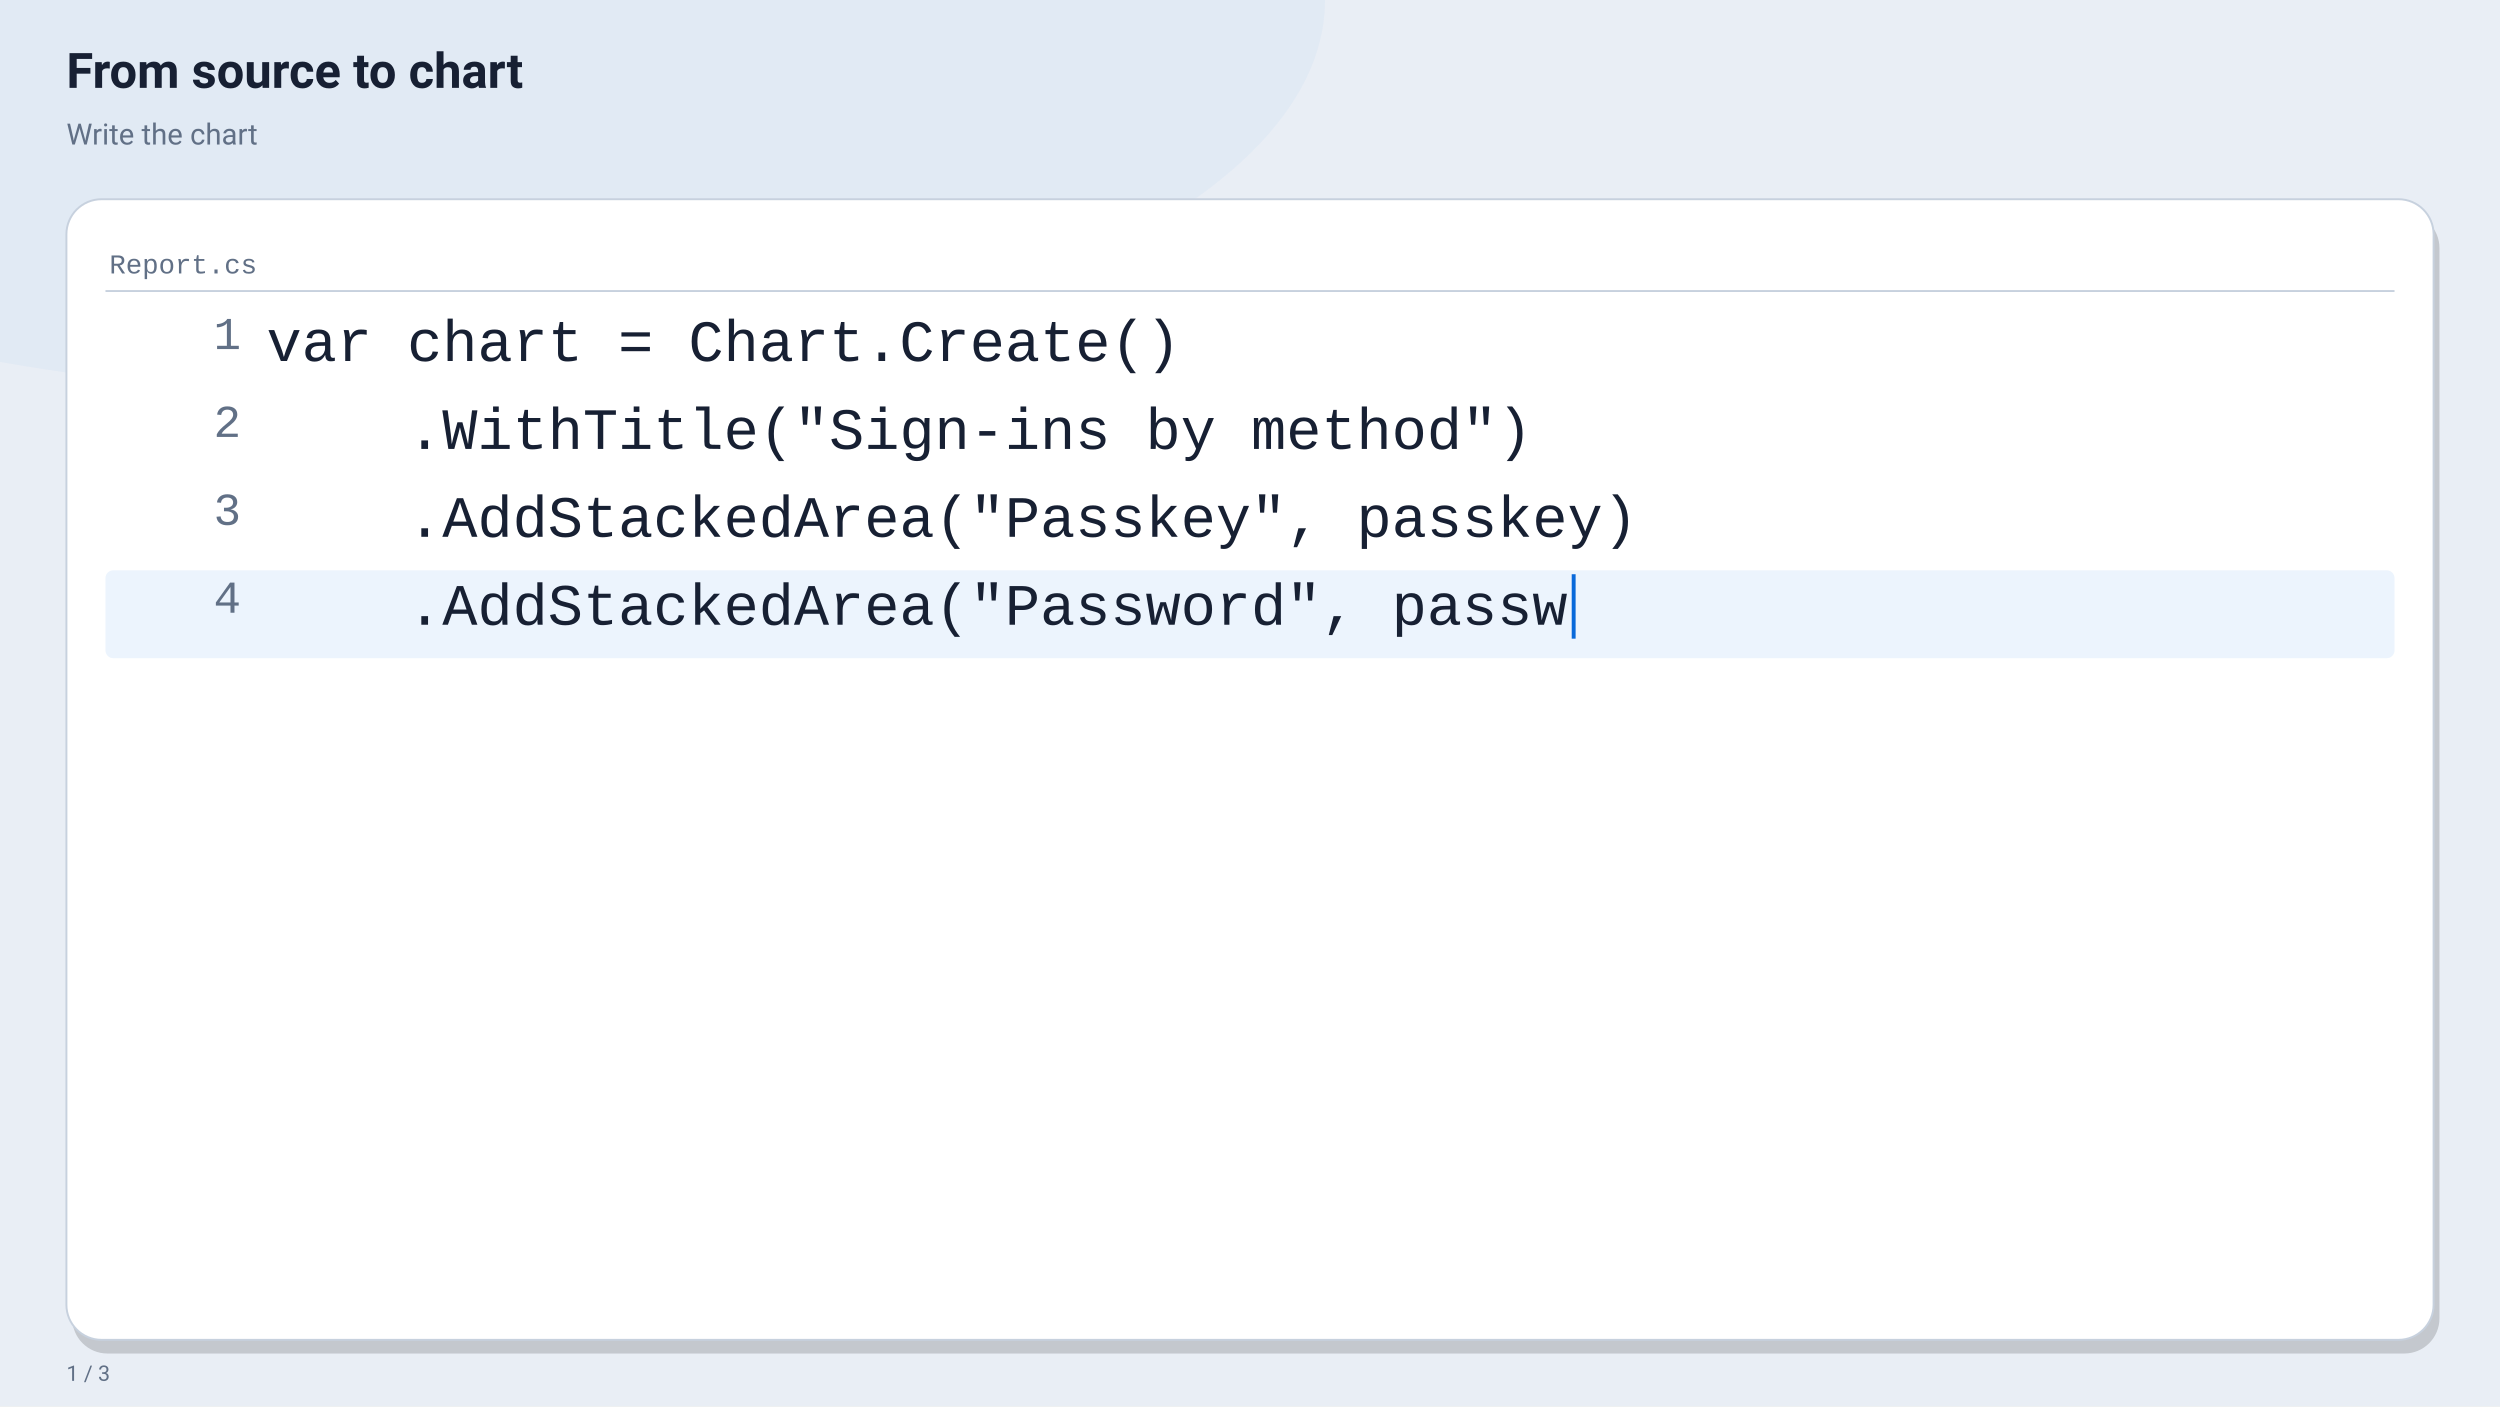
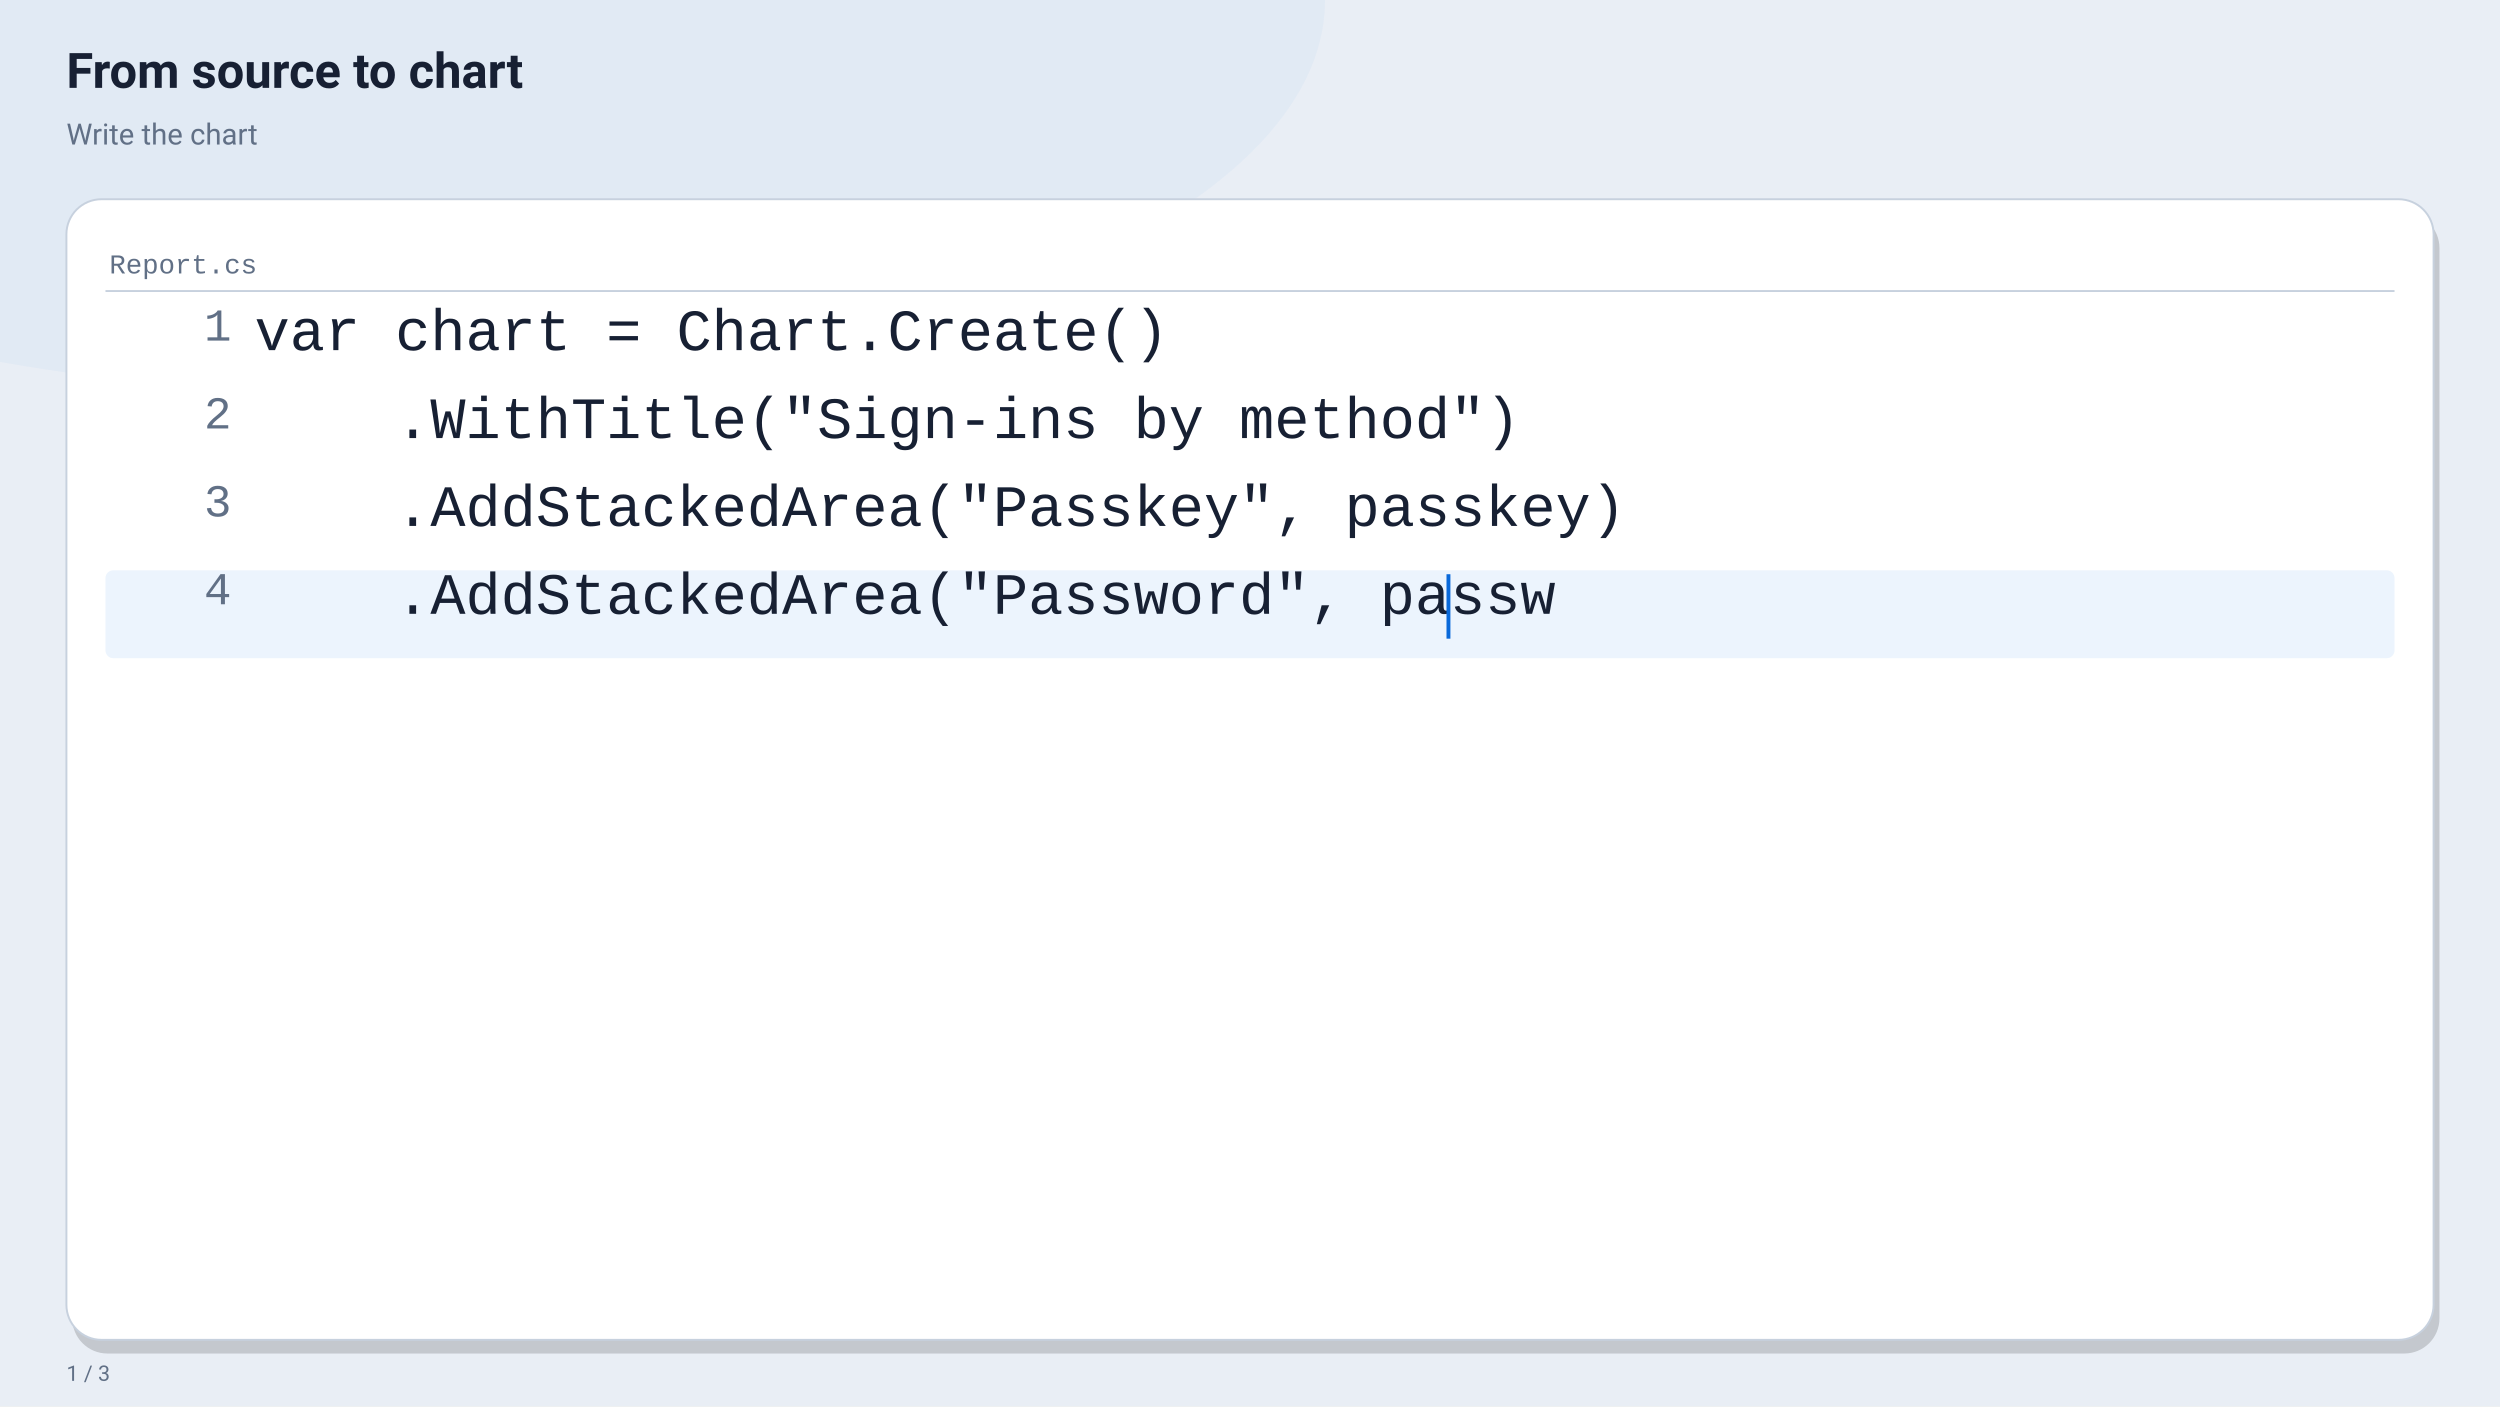
- <svg xmlns="http://www.w3.org/2000/svg" width="1280" height="720" viewBox="0 0 1280 720" stroke-linecap="round" stroke-linejoin="round" role="img" aria-label="From source to chart — Write the chart" aria-labelledby="cfx-v2-191a87a341005a5389b868b1546b4916b93f17925176d6e5770d4a1fdeadec9a-title" aria-describedby="cfx-v2-191a87a341005a5389b868b1546b4916b93f17925176d6e5770d4a1fdeadec9a-description">
+ <svg xmlns="http://www.w3.org/2000/svg" width="1280" height="720" viewBox="0 0 1280 720" stroke-linecap="round" stroke-linejoin="round" role="img" aria-label="From source to chart — Write the chart" aria-labelledby="cfx-v2-c30eee289acc2af9f0e28cb293fff9d93196a121bf69a2aa911c0a602f4f8b4d-title" aria-describedby="cfx-v2-c30eee289acc2af9f0e28cb293fff9d93196a121bf69a2aa911c0a602f4f8b4d-description">
  <defs>
-     <clipPath id="cfx-v2-191a87a341005a5389b868b1546b4916b93f17925176d6e5770d4a1fdeadec9a-clip-7" clipPathUnits="userSpaceOnUse">
+     <clipPath id="cfx-v2-c30eee289acc2af9f0e28cb293fff9d93196a121bf69a2aa911c0a602f4f8b4d-clip-7" clipPathUnits="userSpaceOnUse">
      <rect x="54" y="122" width="1172" height="544" />
    </clipPath>
-     <clipPath id="cfx-v2-191a87a341005a5389b868b1546b4916b93f17925176d6e5770d4a1fdeadec9a-clip-10" clipPathUnits="userSpaceOnUse">
+     <clipPath id="cfx-v2-c30eee289acc2af9f0e28cb293fff9d93196a121bf69a2aa911c0a602f4f8b4d-clip-10" clipPathUnits="userSpaceOnUse">
      <rect x="54" y="157" width="1172" height="509" />
    </clipPath>
  </defs>
  <rect x="0" y="0" width="1280" height="720" rx="0" fill="#E9EEF5" stroke="none" stroke-width="1" />
  <ellipse cx="192" cy="0" rx="486.4" ry="201.6" fill="rgba(9,105,218,0.039)" stroke="none" stroke-width="1" />
  <g>
    <text x="34" y="45" font-family="-apple-system, BlinkMacSystemFont, 'Segoe UI', Roboto, Helvetica, Arial, sans-serif" font-size="25" font-weight="700" font-style="normal" fill="#172033" xml:space="preserve" style="white-space:pre;font-language-override:normal;font-palette:normal">From source to chart</text>
  </g>
  <g>
    <text x="34" y="74" font-family="-apple-system, BlinkMacSystemFont, 'Segoe UI', Roboto, Helvetica, Arial, sans-serif" font-size="15" font-weight="400" font-style="normal" fill="#617086" xml:space="preserve" style="white-space:pre;font-language-override:normal;font-palette:normal">Write the chart</text>
  </g>
-   <g id="cfx-v2-191a87a341005a5389b868b1546b4916b93f17925176d6e5770d4a1fdeadec9a-node-4" data-cfx-source-id="source" data-cfx-role="story-panel" data-cfx-panel="source">
+   <g id="cfx-v2-c30eee289acc2af9f0e28cb293fff9d93196a121bf69a2aa911c0a602f4f8b4d-node-4" data-cfx-source-id="source" data-cfx-role="story-panel" data-cfx-panel="source">
    <rect x="37" y="109" width="1212" height="584" rx="18" fill="rgba(0,0,0,0.161)" stroke="none" stroke-width="1" />
    <rect x="34" y="102" width="1212" height="584" rx="18" fill="#FFFFFF" stroke="#C7D1DE" stroke-width="1" />
-     <g clip-path="url(#cfx-v2-191a87a341005a5389b868b1546b4916b93f17925176d6e5770d4a1fdeadec9a-clip-7)">
+     <g clip-path="url(#cfx-v2-c30eee289acc2af9f0e28cb293fff9d93196a121bf69a2aa911c0a602f4f8b4d-clip-7)">
      <g>
        <text x="56" y="140" font-family="'SFMono-Regular', Consolas, 'Liberation Mono', Menlo, monospace" font-size="14" font-weight="400" font-style="normal" fill="#617086" xml:space="preserve" style="white-space:pre;font-language-override:normal;font-palette:normal">Report.cs</text>
      </g>
      <line x1="54" y1="149" x2="1226" y2="149" fill="none" stroke="#C7D1DE" stroke-width="1" />
-       <g clip-path="url(#cfx-v2-191a87a341005a5389b868b1546b4916b93f17925176d6e5770d4a1fdeadec9a-clip-10)">
+       <g clip-path="url(#cfx-v2-c30eee289acc2af9f0e28cb293fff9d93196a121bf69a2aa911c0a602f4f8b4d-clip-10)">
        <g data-cfx-role="source-line-number">
-           <text x="109.352" y="178.72" font-family="'SFMono-Regular', Consolas, 'Liberation Mono', Menlo, monospace" font-size="23.4" font-weight="400" font-style="normal" fill="#617086" xml:space="preserve" style="white-space:pre;font-language-override:normal;font-palette:normal">1</text>
+           <text x="104.462" y="174.379" font-family="'SFMono-Regular', Consolas, 'Liberation Mono', Menlo, monospace" font-size="23.4" font-weight="400" font-style="normal" fill="#617086" xml:space="preserve" style="white-space:pre;font-language-override:normal;font-palette:normal">1</text>
        </g>
        <g data-cfx-role="source-text">
-           <text x="136.44" y="184.847" font-family="'SFMono-Regular', Consolas, 'Liberation Mono', Menlo, monospace" font-size="30" font-weight="400" font-style="normal" fill="#172033" xml:space="preserve" style="white-space:pre;font-language-override:normal;font-palette:normal">var chart = Chart.Create()</text>
+           <text x="130.327" y="179.28" font-family="'SFMono-Regular', Consolas, 'Liberation Mono', Menlo, monospace" font-size="30" font-weight="400" font-style="normal" fill="#172033" xml:space="preserve" style="white-space:pre;font-language-override:normal;font-palette:normal">var chart = Chart.Create()</text>
        </g>
        <g data-cfx-role="source-line-number">
-           <text x="109.352" y="223.72" font-family="'SFMono-Regular', Consolas, 'Liberation Mono', Menlo, monospace" font-size="23.4" font-weight="400" font-style="normal" fill="#617086" xml:space="preserve" style="white-space:pre;font-language-override:normal;font-palette:normal">2</text>
+           <text x="104.462" y="219.379" font-family="'SFMono-Regular', Consolas, 'Liberation Mono', Menlo, monospace" font-size="23.4" font-weight="400" font-style="normal" fill="#617086" xml:space="preserve" style="white-space:pre;font-language-override:normal;font-palette:normal">2</text>
        </g>
        <g data-cfx-role="source-text">
-           <text x="136.44" y="229.847" font-family="'SFMono-Regular', Consolas, 'Liberation Mono', Menlo, monospace" font-size="30" font-weight="400" font-style="normal" fill="#172033" xml:space="preserve" style="white-space:pre;font-language-override:normal;font-palette:normal">    .WithTitle("Sign-ins by method")</text>
+           <text x="130.327" y="224.28" font-family="'SFMono-Regular', Consolas, 'Liberation Mono', Menlo, monospace" font-size="30" font-weight="400" font-style="normal" fill="#172033" xml:space="preserve" style="white-space:pre;font-language-override:normal;font-palette:normal">    .WithTitle("Sign-ins by method")</text>
        </g>
        <g data-cfx-role="source-line-number">
-           <text x="109.352" y="268.72" font-family="'SFMono-Regular', Consolas, 'Liberation Mono', Menlo, monospace" font-size="23.4" font-weight="400" font-style="normal" fill="#617086" xml:space="preserve" style="white-space:pre;font-language-override:normal;font-palette:normal">3</text>
+           <text x="104.462" y="264.379" font-family="'SFMono-Regular', Consolas, 'Liberation Mono', Menlo, monospace" font-size="23.4" font-weight="400" font-style="normal" fill="#617086" xml:space="preserve" style="white-space:pre;font-language-override:normal;font-palette:normal">3</text>
        </g>
        <g data-cfx-role="source-text">
-           <text x="136.44" y="274.847" font-family="'SFMono-Regular', Consolas, 'Liberation Mono', Menlo, monospace" font-size="30" font-weight="400" font-style="normal" fill="#172033" xml:space="preserve" style="white-space:pre;font-language-override:normal;font-palette:normal">    .AddStackedArea("Passkey", passkey)</text>
+           <text x="130.327" y="269.28" font-family="'SFMono-Regular', Consolas, 'Liberation Mono', Menlo, monospace" font-size="30" font-weight="400" font-style="normal" fill="#172033" xml:space="preserve" style="white-space:pre;font-language-override:normal;font-palette:normal">    .AddStackedArea("Passkey", passkey)</text>
        </g>
        <rect x="54" y="292" width="1172" height="45" rx="4" data-cfx-role="source-active-line" fill="rgba(9,105,218,0.078)" stroke="none" stroke-width="1" />
        <g data-cfx-role="source-line-number">
-           <text x="109.352" y="313.72" font-family="'SFMono-Regular', Consolas, 'Liberation Mono', Menlo, monospace" font-size="23.4" font-weight="400" font-style="normal" fill="#617086" xml:space="preserve" style="white-space:pre;font-language-override:normal;font-palette:normal">4</text>
+           <text x="104.462" y="309.379" font-family="'SFMono-Regular', Consolas, 'Liberation Mono', Menlo, monospace" font-size="23.4" font-weight="400" font-style="normal" fill="#617086" xml:space="preserve" style="white-space:pre;font-language-override:normal;font-palette:normal">4</text>
        </g>
        <g data-cfx-role="source-text">
-           <text x="136.44" y="319.847" font-family="'SFMono-Regular', Consolas, 'Liberation Mono', Menlo, monospace" font-size="30" font-weight="400" font-style="normal" fill="#172033" xml:space="preserve" style="white-space:pre;font-language-override:normal;font-palette:normal">    .AddStackedArea("Password", passw</text>
+           <text x="130.327" y="314.28" font-family="'SFMono-Regular', Consolas, 'Liberation Mono', Menlo, monospace" font-size="30" font-weight="400" font-style="normal" fill="#172033" xml:space="preserve" style="white-space:pre;font-language-override:normal;font-palette:normal">    .AddStackedArea("Password", passw</text>
        </g>
-         <rect x="804.716" y="294" width="2" height="33" rx="0" data-cfx-role="source-caret" fill="#0969DA" stroke="none" stroke-width="1" />
+         <rect x="740.61" y="294" width="2" height="33" rx="0" data-cfx-role="source-caret" fill="#0969DA" stroke="none" stroke-width="1" />
      </g>
    </g>
  </g>
  <g>
    <text x="34" y="707" font-family="-apple-system, BlinkMacSystemFont, 'Segoe UI', Roboto, Helvetica, Arial, sans-serif" font-size="11" font-weight="400" font-style="normal" fill="#617086" xml:space="preserve" style="white-space:pre;font-language-override:normal;font-palette:normal">1 / 3</text>
  </g>
</svg>
